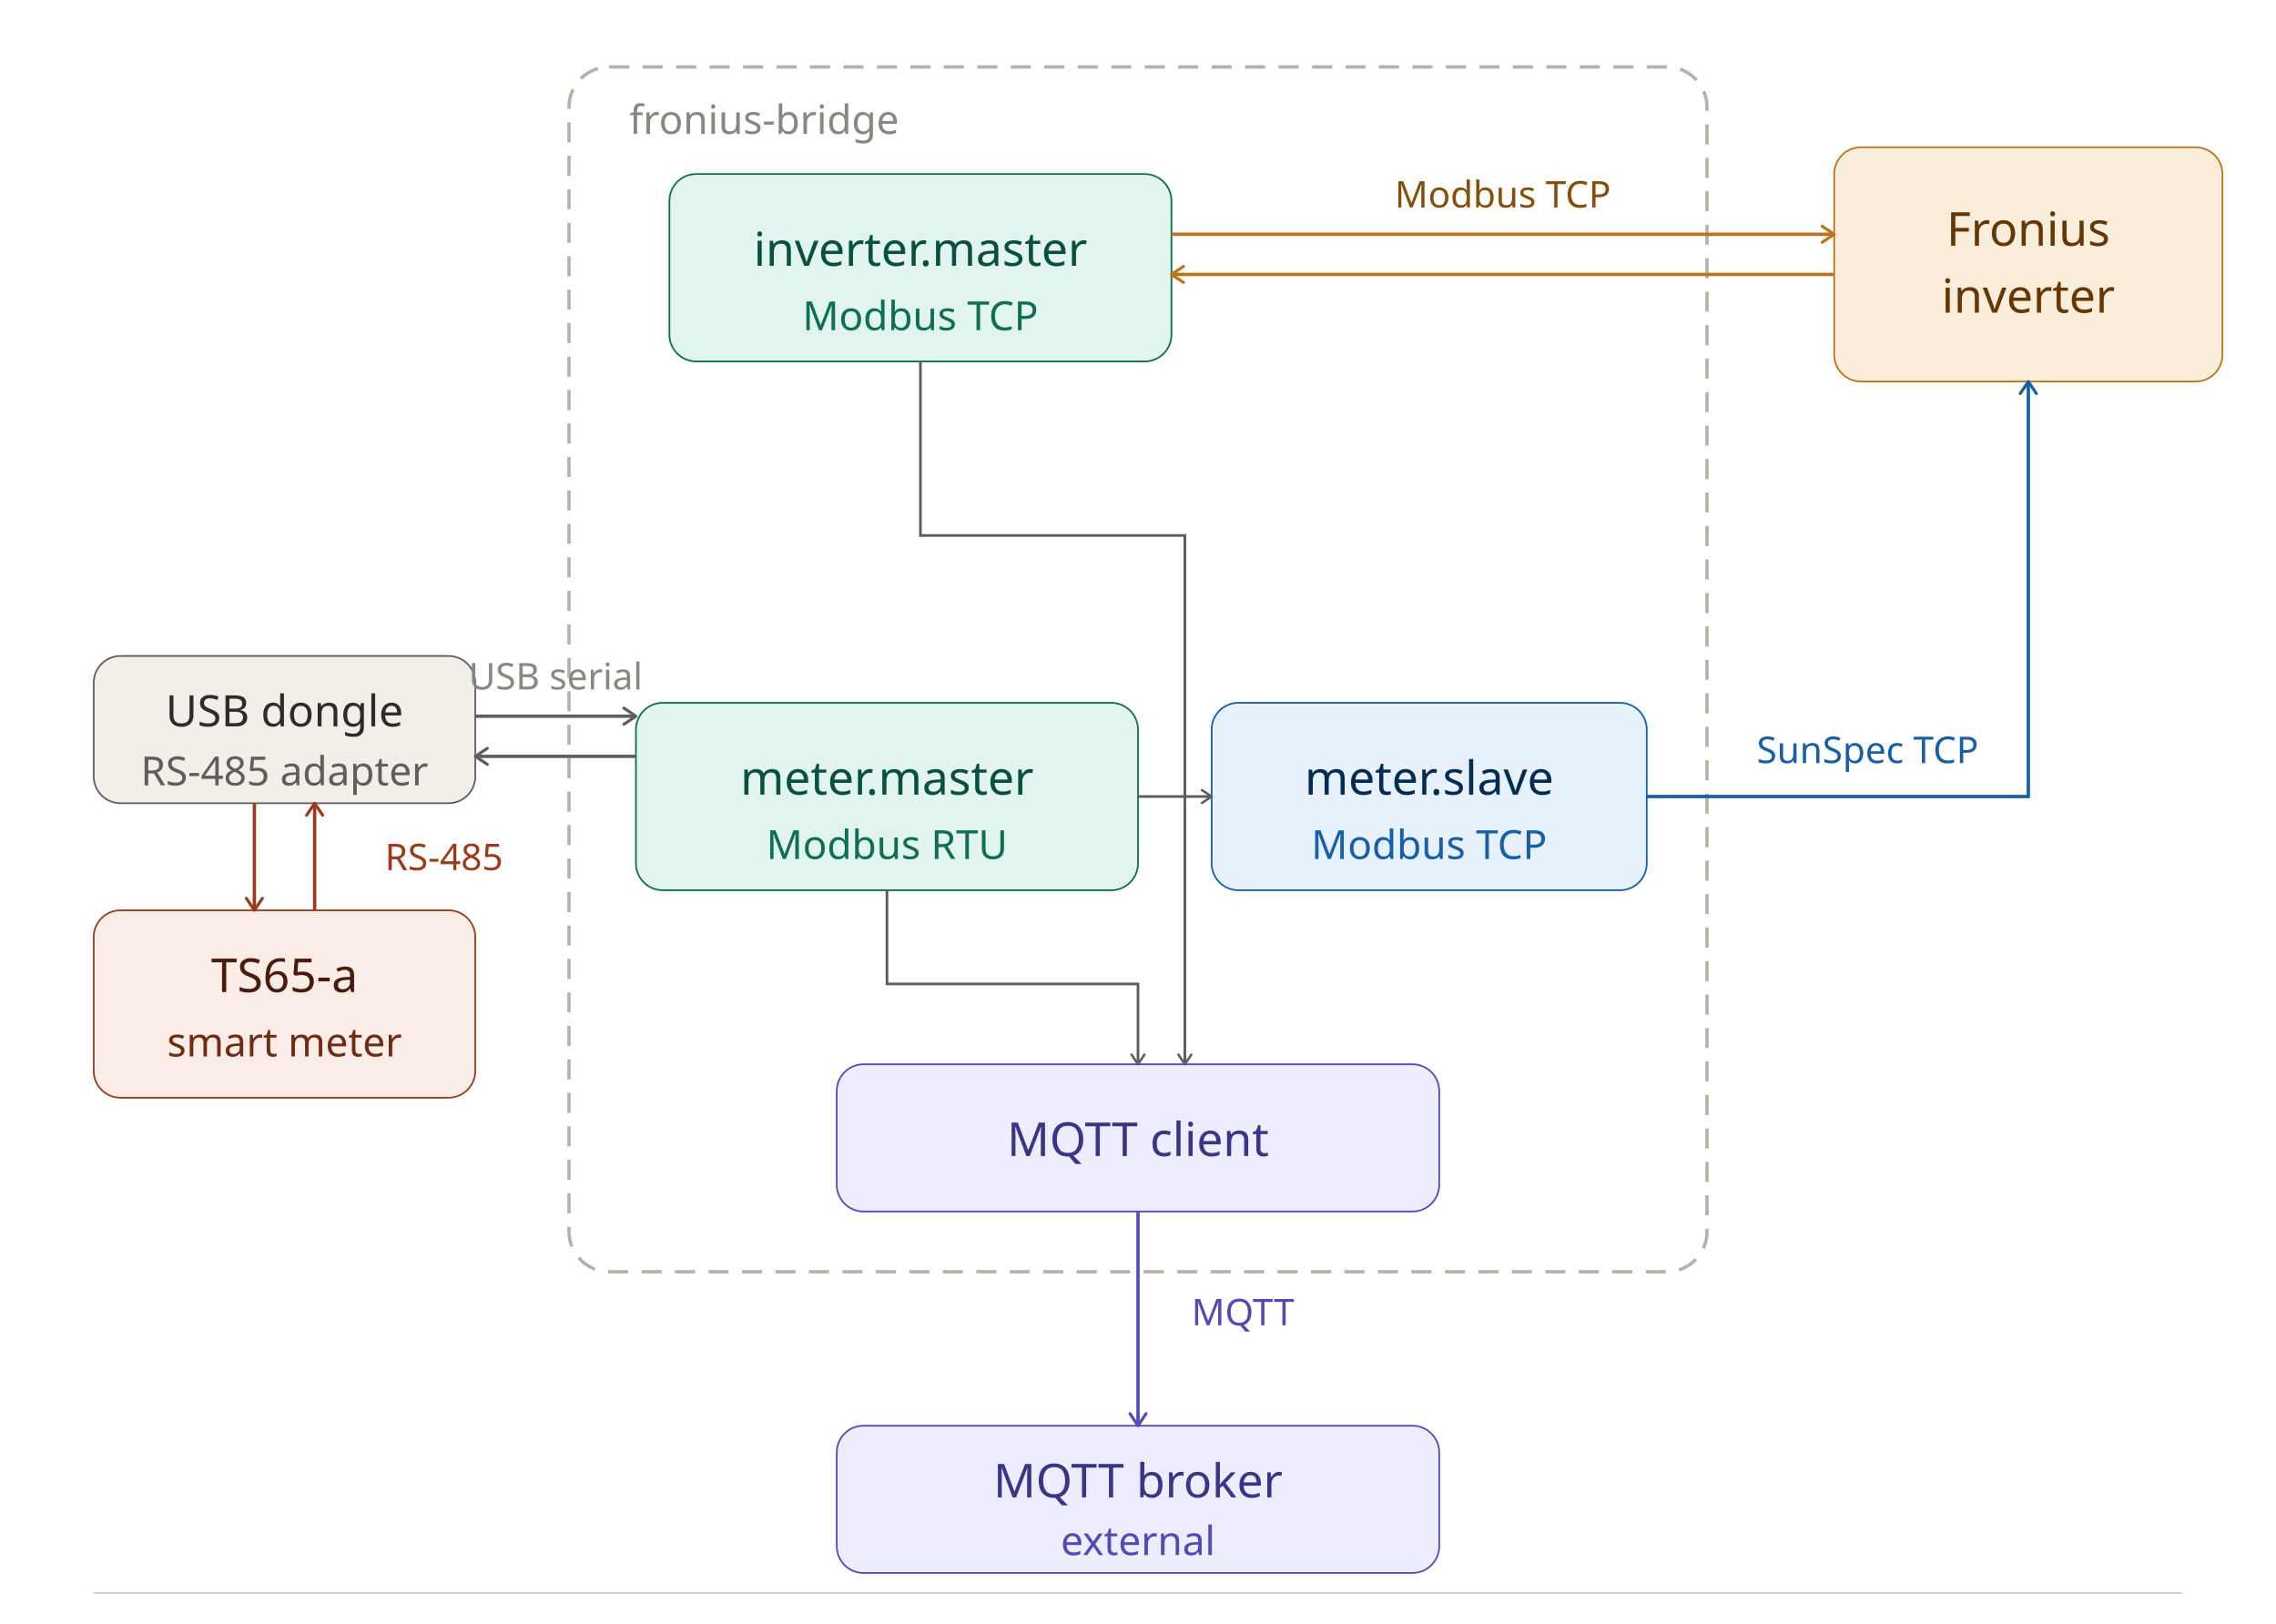
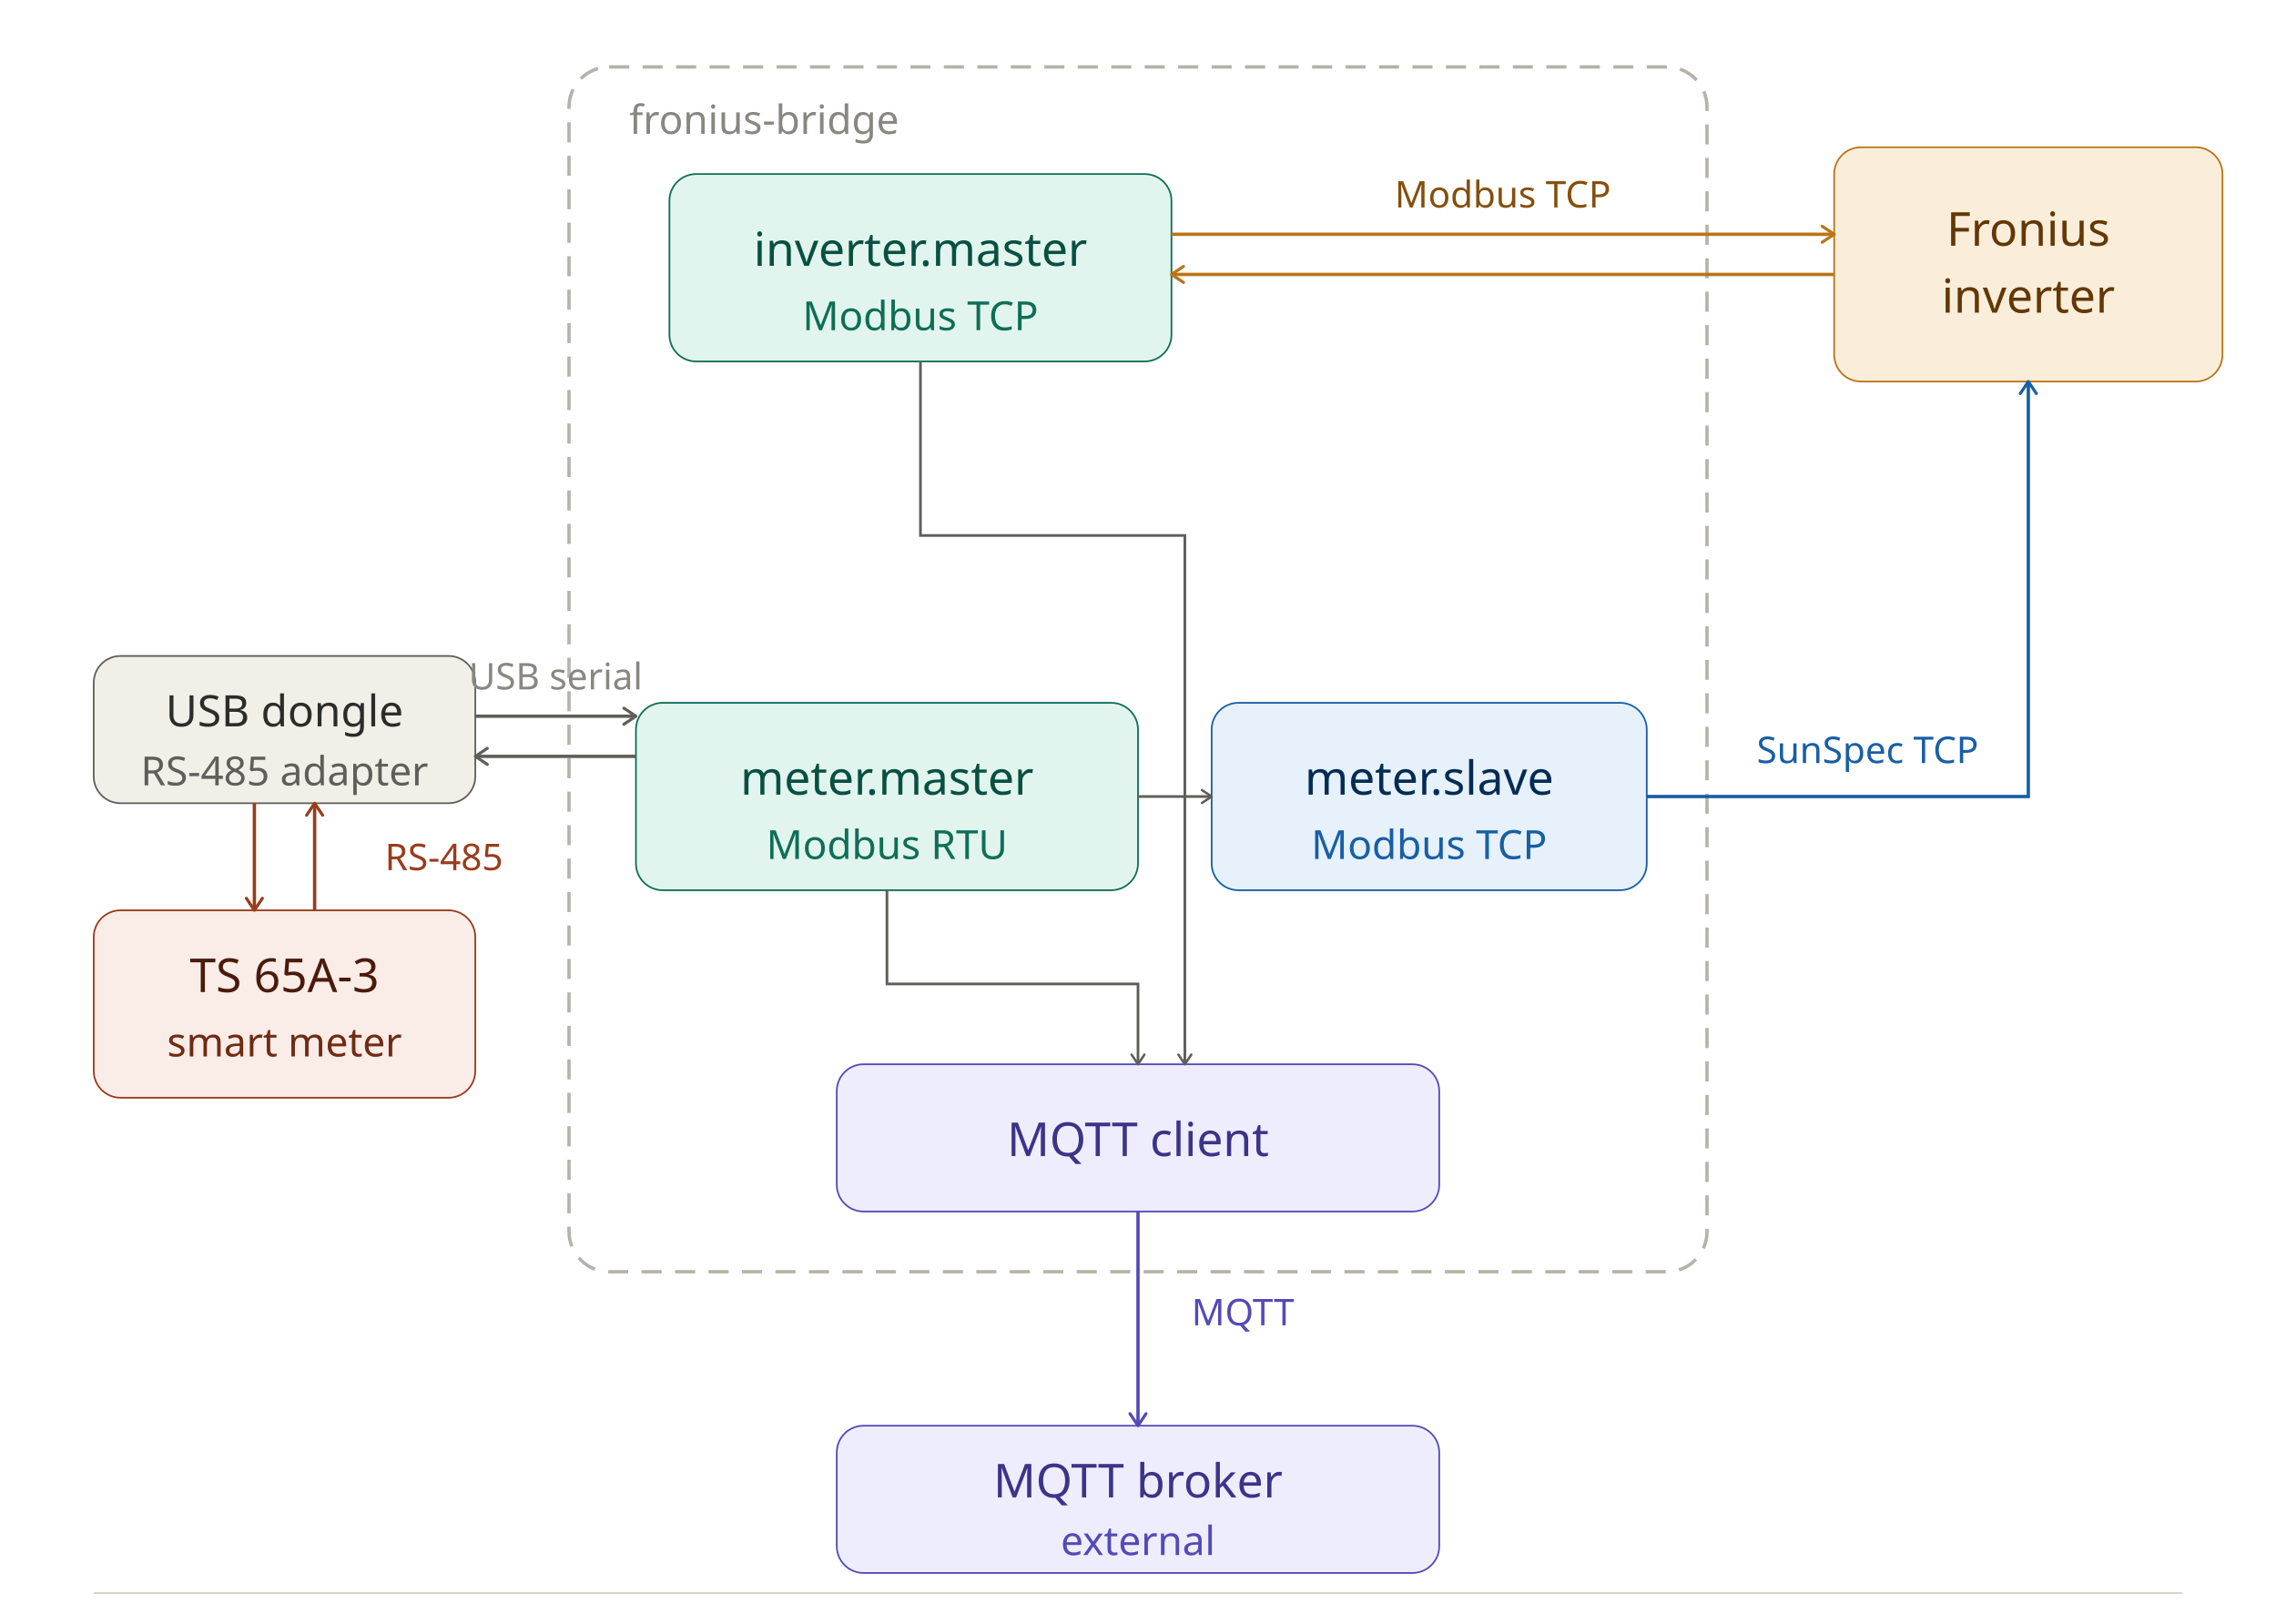
<svg xmlns="http://www.w3.org/2000/svg" width="680" height="485" viewBox="0 0 680 485" role="img">
  <defs>
    <marker id="arr-amber" viewBox="0 0 10 10" refX="8" refY="5" markerWidth="6" markerHeight="6" orient="auto-start-reverse">
      <path d="M2 1L8 5L2 9" fill="none" stroke="#BA7517" stroke-width="1.5" stroke-linecap="round" stroke-linejoin="round" />
    </marker>
    <marker id="arr-coral" viewBox="0 0 10 10" refX="8" refY="5" markerWidth="6" markerHeight="6" orient="auto-start-reverse">
      <path d="M2 1L8 5L2 9" fill="none" stroke="#993C1D" stroke-width="1.5" stroke-linecap="round" stroke-linejoin="round" />
    </marker>
    <marker id="arr-blue" viewBox="0 0 10 10" refX="8" refY="5" markerWidth="6" markerHeight="6" orient="auto-start-reverse">
      <path d="M2 1L8 5L2 9" fill="none" stroke="#185FA5" stroke-width="1.5" stroke-linecap="round" stroke-linejoin="round" />
    </marker>
    <marker id="arr-purple" viewBox="0 0 10 10" refX="8" refY="5" markerWidth="6" markerHeight="6" orient="auto-start-reverse">
      <path d="M2 1L8 5L2 9" fill="none" stroke="#534AB7" stroke-width="1.5" stroke-linecap="round" stroke-linejoin="round" />
    </marker>
    <marker id="arr-gray" viewBox="0 0 10 10" refX="8" refY="5" markerWidth="6" markerHeight="6" orient="auto-start-reverse">
      <path d="M2 1L8 5L2 9" fill="none" stroke="#5F5E5A" stroke-width="1.5" stroke-linecap="round" stroke-linejoin="round" />
    </marker>
  </defs>
  <rect x="170" y="20" width="340" height="360" rx="12" fill="none" stroke="#B4B2A9" stroke-dasharray="6 4" stroke-width="1" />
  <text x="188" y="40" font-family="sans-serif" font-size="12" fill="#888780">fronius-bridge</text>
  <rect x="200" y="52" width="150" height="56" rx="8" fill="#E1F5EE" stroke="#0F6E56" stroke-width="0.5" />
  <text x="275" y="74" text-anchor="middle" dominant-baseline="central" font-family="sans-serif" font-size="14" font-weight="500" fill="#085041">inverter.master</text>
  <text x="275" y="94" text-anchor="middle" dominant-baseline="central" font-family="sans-serif" font-size="12" fill="#0F6E56">Modbus TCP</text>
  <rect x="190" y="210" width="150" height="56" rx="8" fill="#E1F5EE" stroke="#0F6E56" stroke-width="0.5" />
  <text x="265" y="232" text-anchor="middle" dominant-baseline="central" font-family="sans-serif" font-size="14" font-weight="500" fill="#085041">meter.master</text>
  <text x="265" y="252" text-anchor="middle" dominant-baseline="central" font-family="sans-serif" font-size="12" fill="#0F6E56">Modbus RTU</text>
  <rect x="362" y="210" width="130" height="56" rx="8" fill="#E6F1FB" stroke="#185FA5" stroke-width="0.5" />
  <text x="427" y="232" text-anchor="middle" dominant-baseline="central" font-family="sans-serif" font-size="14" font-weight="500" fill="#042C53">meter.slave</text>
  <text x="427" y="252" text-anchor="middle" dominant-baseline="central" font-family="sans-serif" font-size="12" fill="#185FA5">Modbus TCP</text>
  <rect x="250" y="318" width="180" height="44" rx="8" fill="#EEEDFE" stroke="#534AB7" stroke-width="0.5" />
  <text x="340" y="340" text-anchor="middle" dominant-baseline="central" font-family="sans-serif" font-size="14" font-weight="500" fill="#3C3489">MQTT client</text>
  <polyline points="275,108 275,160 354,160 354,318" fill="none" stroke="#5F5E5A" stroke-width="0.8" marker-end="url(#arr-gray)" />
  <line x1="340" y1="238" x2="362" y2="238" stroke="#5F5E5A" stroke-width="0.8" marker-end="url(#arr-gray)" />
  <polyline points="265,266 265,294 340,294 340,318" fill="none" stroke="#5F5E5A" stroke-width="0.8" marker-end="url(#arr-gray)" />
  <rect x="548" y="44" width="116" height="70" rx="8" fill="#FAEEDA" stroke="#BA7517" stroke-width="0.5" />
  <text x="606" y="68" text-anchor="middle" dominant-baseline="central" font-family="sans-serif" font-size="14" font-weight="500" fill="#633806">Fronius</text>
  <text x="606" y="88" text-anchor="middle" dominant-baseline="central" font-family="sans-serif" font-size="14" font-weight="500" fill="#633806">inverter</text>
  <line x1="350" y1="70" x2="548" y2="70" stroke="#BA7517" stroke-width="1" marker-end="url(#arr-amber)" />
  <line x1="548" y1="82" x2="350" y2="82" stroke="#BA7517" stroke-width="1" marker-end="url(#arr-amber)" />
  <text x="449" y="62" text-anchor="middle" font-family="sans-serif" font-size="11" fill="#854F0B">Modbus TCP</text>
  <polyline points="492,238 606,238 606,114" fill="none" stroke="#185FA5" stroke-width="1" marker-end="url(#arr-blue)" />
  <text x="558" y="228" text-anchor="middle" font-family="sans-serif" font-size="11" fill="#185FA5">SunSpec TCP</text>
  <rect x="28" y="196" width="114" height="44" rx="8" fill="#F1EFE8" stroke="#5F5E5A" stroke-width="0.5" />
  <text x="85" y="212" text-anchor="middle" dominant-baseline="central" font-family="sans-serif" font-size="13" font-weight="500" fill="#2C2C2A">USB dongle</text>
  <text x="85" y="230" text-anchor="middle" dominant-baseline="central" font-family="sans-serif" font-size="12" fill="#5F5E5A">RS-485 adapter</text>
  <rect x="28" y="272" width="114" height="56" rx="8" fill="#FAECE7" stroke="#993C1D" stroke-width="0.5" />
-   <text x="85" y="291" text-anchor="middle" dominant-baseline="central" font-family="sans-serif" font-size="14" font-weight="500" fill="#4A1B0C">TS65-a</text>
+   <text x="85" y="291" text-anchor="middle" dominant-baseline="central" font-family="sans-serif" font-size="14" font-weight="500" fill="#4A1B0C">TS 65A-3</text>
  <text x="85" y="311" text-anchor="middle" dominant-baseline="central" font-family="sans-serif" font-size="12" fill="#712B13">smart meter</text>
  <line x1="190" y1="226" x2="142" y2="226" stroke="#5F5E5A" stroke-width="1" marker-end="url(#arr-gray)" />
  <line x1="142" y1="214" x2="190" y2="214" stroke="#5F5E5A" stroke-width="1" marker-end="url(#arr-gray)" />
  <text x="166" y="206" text-anchor="middle" font-family="sans-serif" font-size="11" fill="#888780">USB serial</text>
  <line x1="76" y1="240" x2="76" y2="272" stroke="#993C1D" stroke-width="1" marker-end="url(#arr-coral)" />
  <line x1="94" y1="272" x2="94" y2="240" stroke="#993C1D" stroke-width="1" marker-end="url(#arr-coral)" />
  <text x="115" y="260" font-family="sans-serif" font-size="11" fill="#993C1D">RS-485</text>
  <rect x="250" y="426" width="180" height="44" rx="8" fill="#EEEDFE" stroke="#534AB7" stroke-width="0.5" />
  <text x="340" y="442" text-anchor="middle" dominant-baseline="central" font-family="sans-serif" font-size="14" font-weight="500" fill="#3C3489">MQTT broker</text>
  <text x="340" y="460" text-anchor="middle" dominant-baseline="central" font-family="sans-serif" font-size="12" fill="#534AB7">external</text>
  <line x1="340" y1="362" x2="340" y2="426" stroke="#534AB7" stroke-width="1" marker-end="url(#arr-purple)" />
  <text x="356" y="396" font-family="sans-serif" font-size="11" fill="#534AB7">MQTT</text>
  <line x1="28" y1="476" x2="652" y2="476" stroke="#D3D1C7" stroke-width="0.5" />
</svg>
